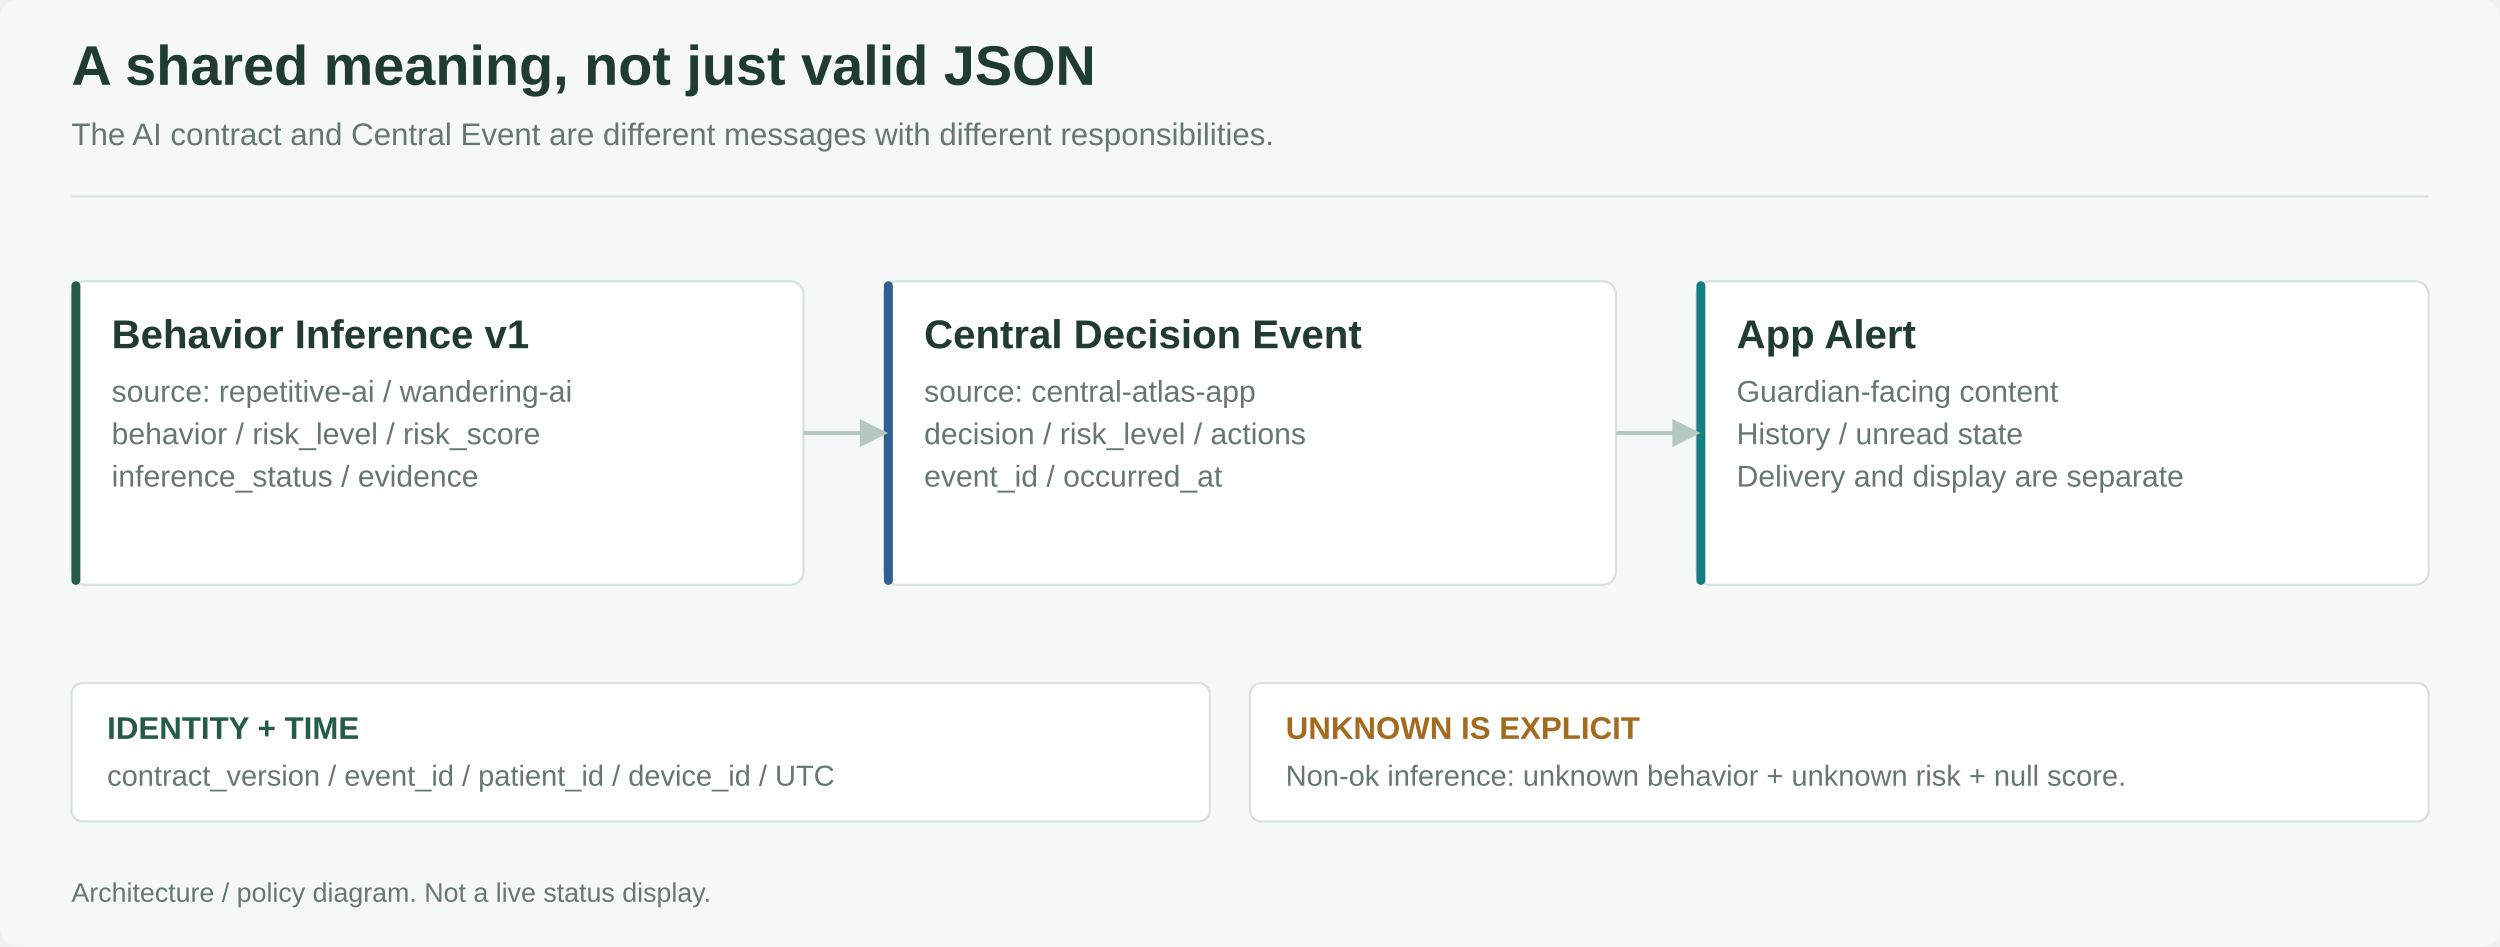
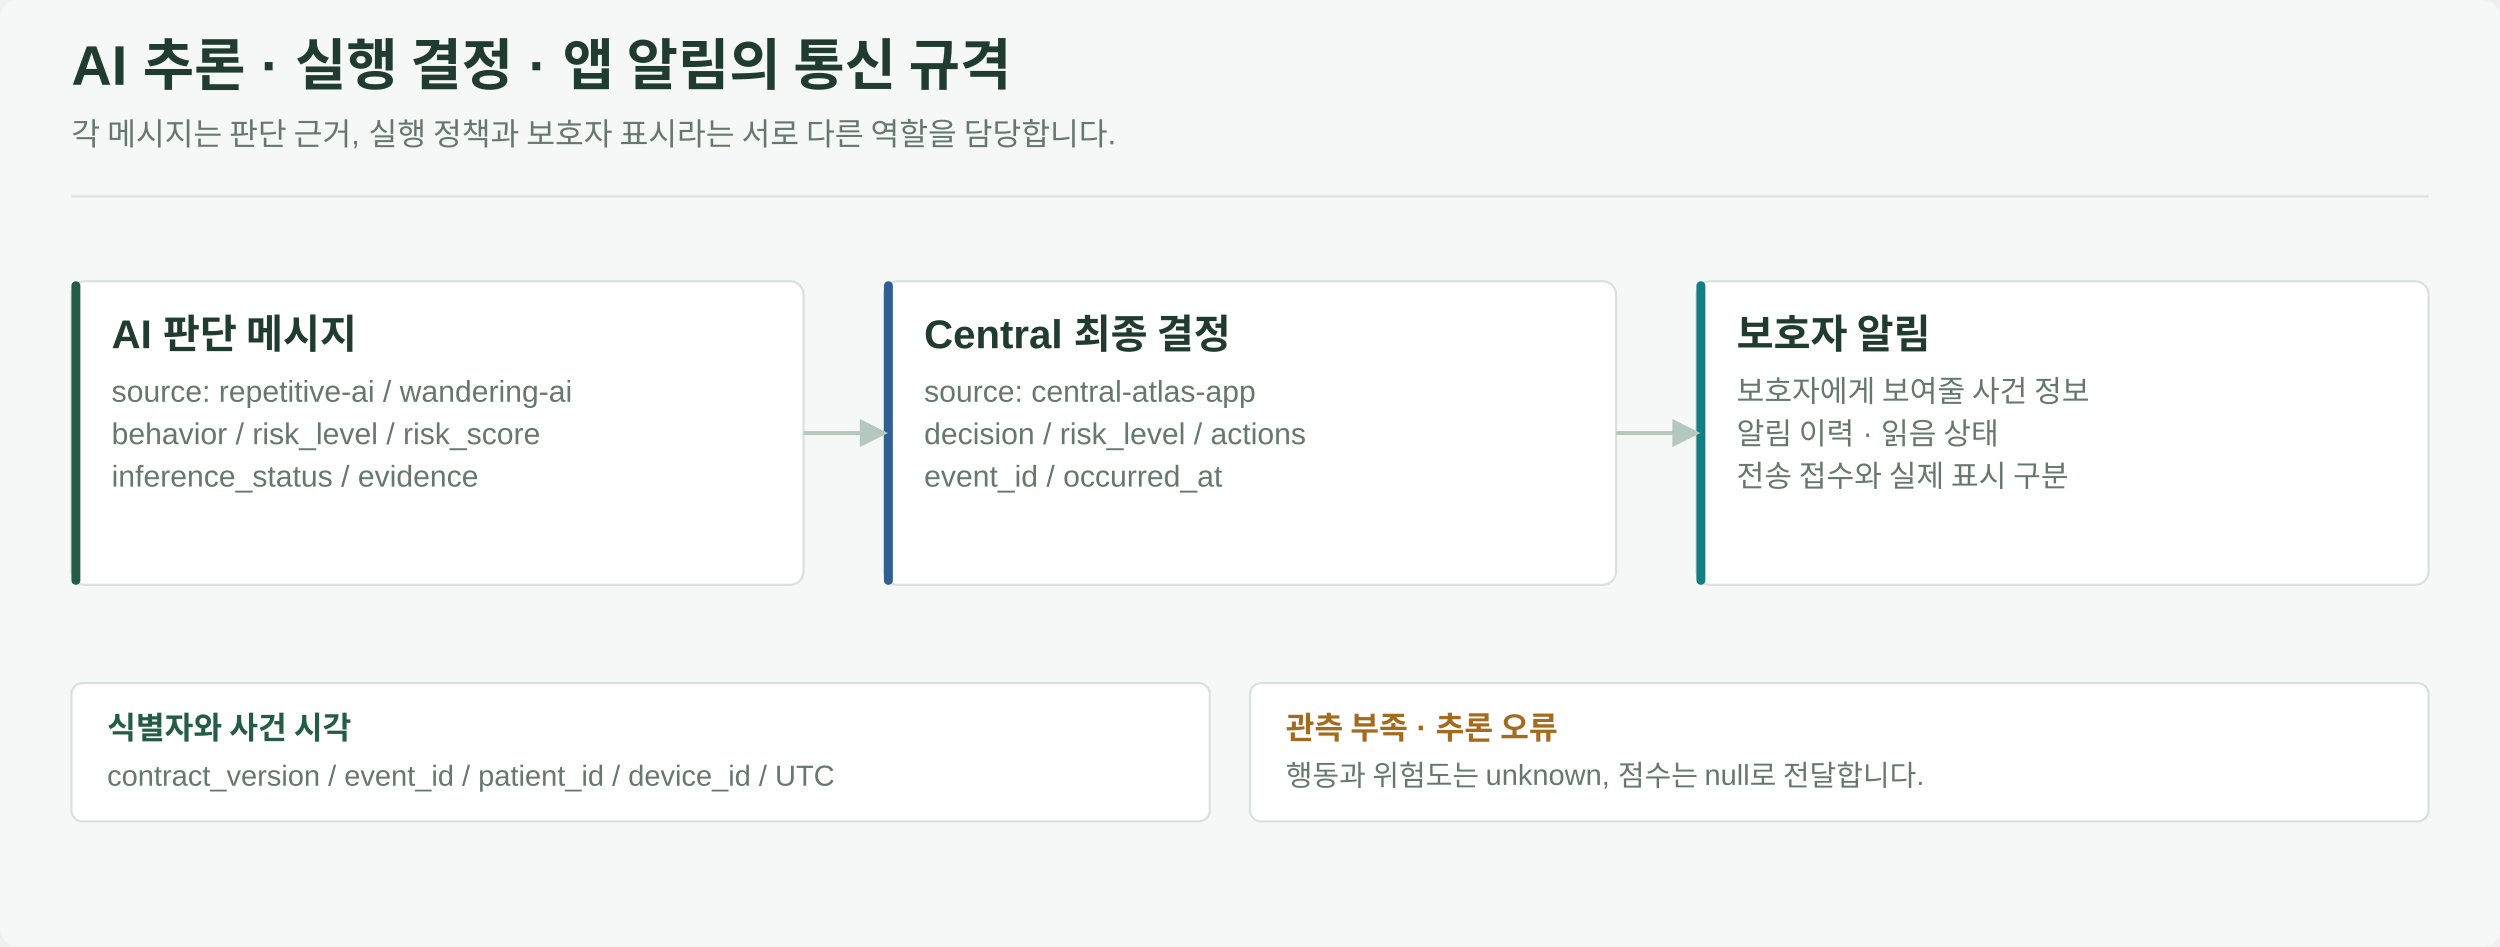
<svg xmlns="http://www.w3.org/2000/svg" width="1120" height="424" viewBox="0 0 1120 424" role="img" aria-labelledby="title desc">
  <defs>
    <marker id="arrow" markerWidth="7" markerHeight="7" refX="6" refY="3.5" orient="auto">
      <path d="M0 0L7 3.5L0 7Z" fill="#b4c8bd" />
    </marker>
  </defs>
  <rect width="1120" height="424" rx="8" fill="#f5f8f6" />
-   <g font-family="Arial, Helvetica, sans-serif">
-     <text x="32" y="38" fill="#203b30" font-size="25" font-weight="700">A shared meaning, not just valid JSON</text>
-     <text x="32" y="65" fill="#65786e" font-size="14" font-weight="400">The AI contract and Central Event are different messages with different responsibilities.</text>
+   <g font-family="'Malgun Gothic', 'Apple SD Gothic Neo', 'Noto Sans KR', Arial, sans-serif">
+     <text x="32" y="38" fill="#203b30" font-size="25" font-weight="700">AI 추론 · 실행 결정 · 앱 알림의 통신 규격</text>
+     <text x="32" y="65" fill="#65786e" font-size="14" font-weight="400">각 메시지는 판단 근거, 실행 정책과 보호자 표시라는 서로 다른 역할을 담당합니다.</text>
    <path d="M32 88H1088" stroke="#d9e4dd" />
    <rect x="32" y="126" width="328" height="136" rx="6" fill="#fff" stroke="#d6e2db" />
    <rect x="32" y="126" width="4" height="136" rx="2" fill="#245c45" />
-     <text x="50" y="156" fill="#203b30" font-size="18" font-weight="700">Behavior Inference v1</text>
+     <text x="50" y="156" fill="#203b30" font-size="18" font-weight="700">AI 판단 메시지</text>
    <text x="50" y="180" fill="#65786e" font-size="13.5" font-weight="400">source: repetitive-ai / wandering-ai</text>
    <text x="50" y="199" fill="#65786e" font-size="13.5" font-weight="400">behavior / risk_level / risk_score</text>
    <text x="50" y="218" fill="#65786e" font-size="13.5" font-weight="400">inference_status / evidence</text>
    <rect x="396" y="126" width="328" height="136" rx="6" fill="#fff" stroke="#d6e2db" />
    <rect x="396" y="126" width="4" height="136" rx="2" fill="#315f92" />
-     <text x="414" y="156" fill="#203b30" font-size="18" font-weight="700">Central Decision Event</text>
+     <text x="414" y="156" fill="#203b30" font-size="18" font-weight="700">Central 최종 결정</text>
    <text x="414" y="180" fill="#65786e" font-size="13.5" font-weight="400">source: central-atlas-app</text>
    <text x="414" y="199" fill="#65786e" font-size="13.5" font-weight="400">decision / risk_level / actions</text>
    <text x="414" y="218" fill="#65786e" font-size="13.5" font-weight="400">event_id / occurred_at</text>
    <rect x="760" y="126" width="328" height="136" rx="6" fill="#fff" stroke="#d6e2db" />
    <rect x="760" y="126" width="4" height="136" rx="2" fill="#147f82" />
-     <text x="778" y="156" fill="#203b30" font-size="18" font-weight="700">App Alert</text>
-     <text x="778" y="180" fill="#65786e" font-size="13.5" font-weight="400">Guardian-facing content</text>
-     <text x="778" y="199" fill="#65786e" font-size="13.5" font-weight="400">History / unread state</text>
-     <text x="778" y="218" fill="#65786e" font-size="13.5" font-weight="400">Delivery and display are separate</text>
+     <text x="778" y="156" fill="#203b30" font-size="18" font-weight="700">보호자 알림</text>
+     <text x="778" y="180" fill="#65786e" font-size="13.5" font-weight="400">보호자에게 보여줄 사건 정보</text>
+     <text x="778" y="199" fill="#65786e" font-size="13.5" font-weight="400">알림 이력 · 읽음 상태</text>
+     <text x="778" y="218" fill="#65786e" font-size="13.5" font-weight="400">전송 접수와 실제 표시 구분</text>
    <path d="M360 194H396" fill="none" stroke="#b4c8bd" stroke-width="1.8" marker-end="url(#arrow)" />
    <path d="M724 194H760" fill="none" stroke="#b4c8bd" stroke-width="1.8" marker-end="url(#arrow)" />
    <rect x="32" y="306" width="510" height="62" rx="5" fill="#fff" stroke="#d6e2db" />
-     <text x="48" y="331" fill="#245c45" font-size="14" font-weight="700">IDENTITY + TIME</text>
+     <text x="48" y="331" fill="#245c45" font-size="14" font-weight="700">식별자와 사건 시각</text>
    <text x="48" y="352" fill="#65786e" font-size="13" font-weight="400">contract_version / event_id / patient_id / device_id / UTC</text>
    <rect x="560" y="306" width="528" height="62" rx="5" fill="#fff" stroke="#d6e2db" />
-     <text x="576" y="331" fill="#a46a1e" font-size="14" font-weight="700">UNKNOWN IS EXPLICIT</text>
-     <text x="576" y="352" fill="#65786e" font-size="13" font-weight="400">Non-ok inference: unknown behavior + unknown risk + null score.</text>
-     <text x="32" y="404" fill="#65786e" font-size="12" font-weight="400">Architecture / policy diagram. Not a live status display.</text>
+     <text x="576" y="331" fill="#a46a1e" font-size="14" font-weight="700">관측 부족 · 추론 오류</text>
+     <text x="576" y="352" fill="#65786e" font-size="13" font-weight="400">행동과 위험도는 unknown, 점수는 null로 전달합니다.</text>
  </g>
</svg>
